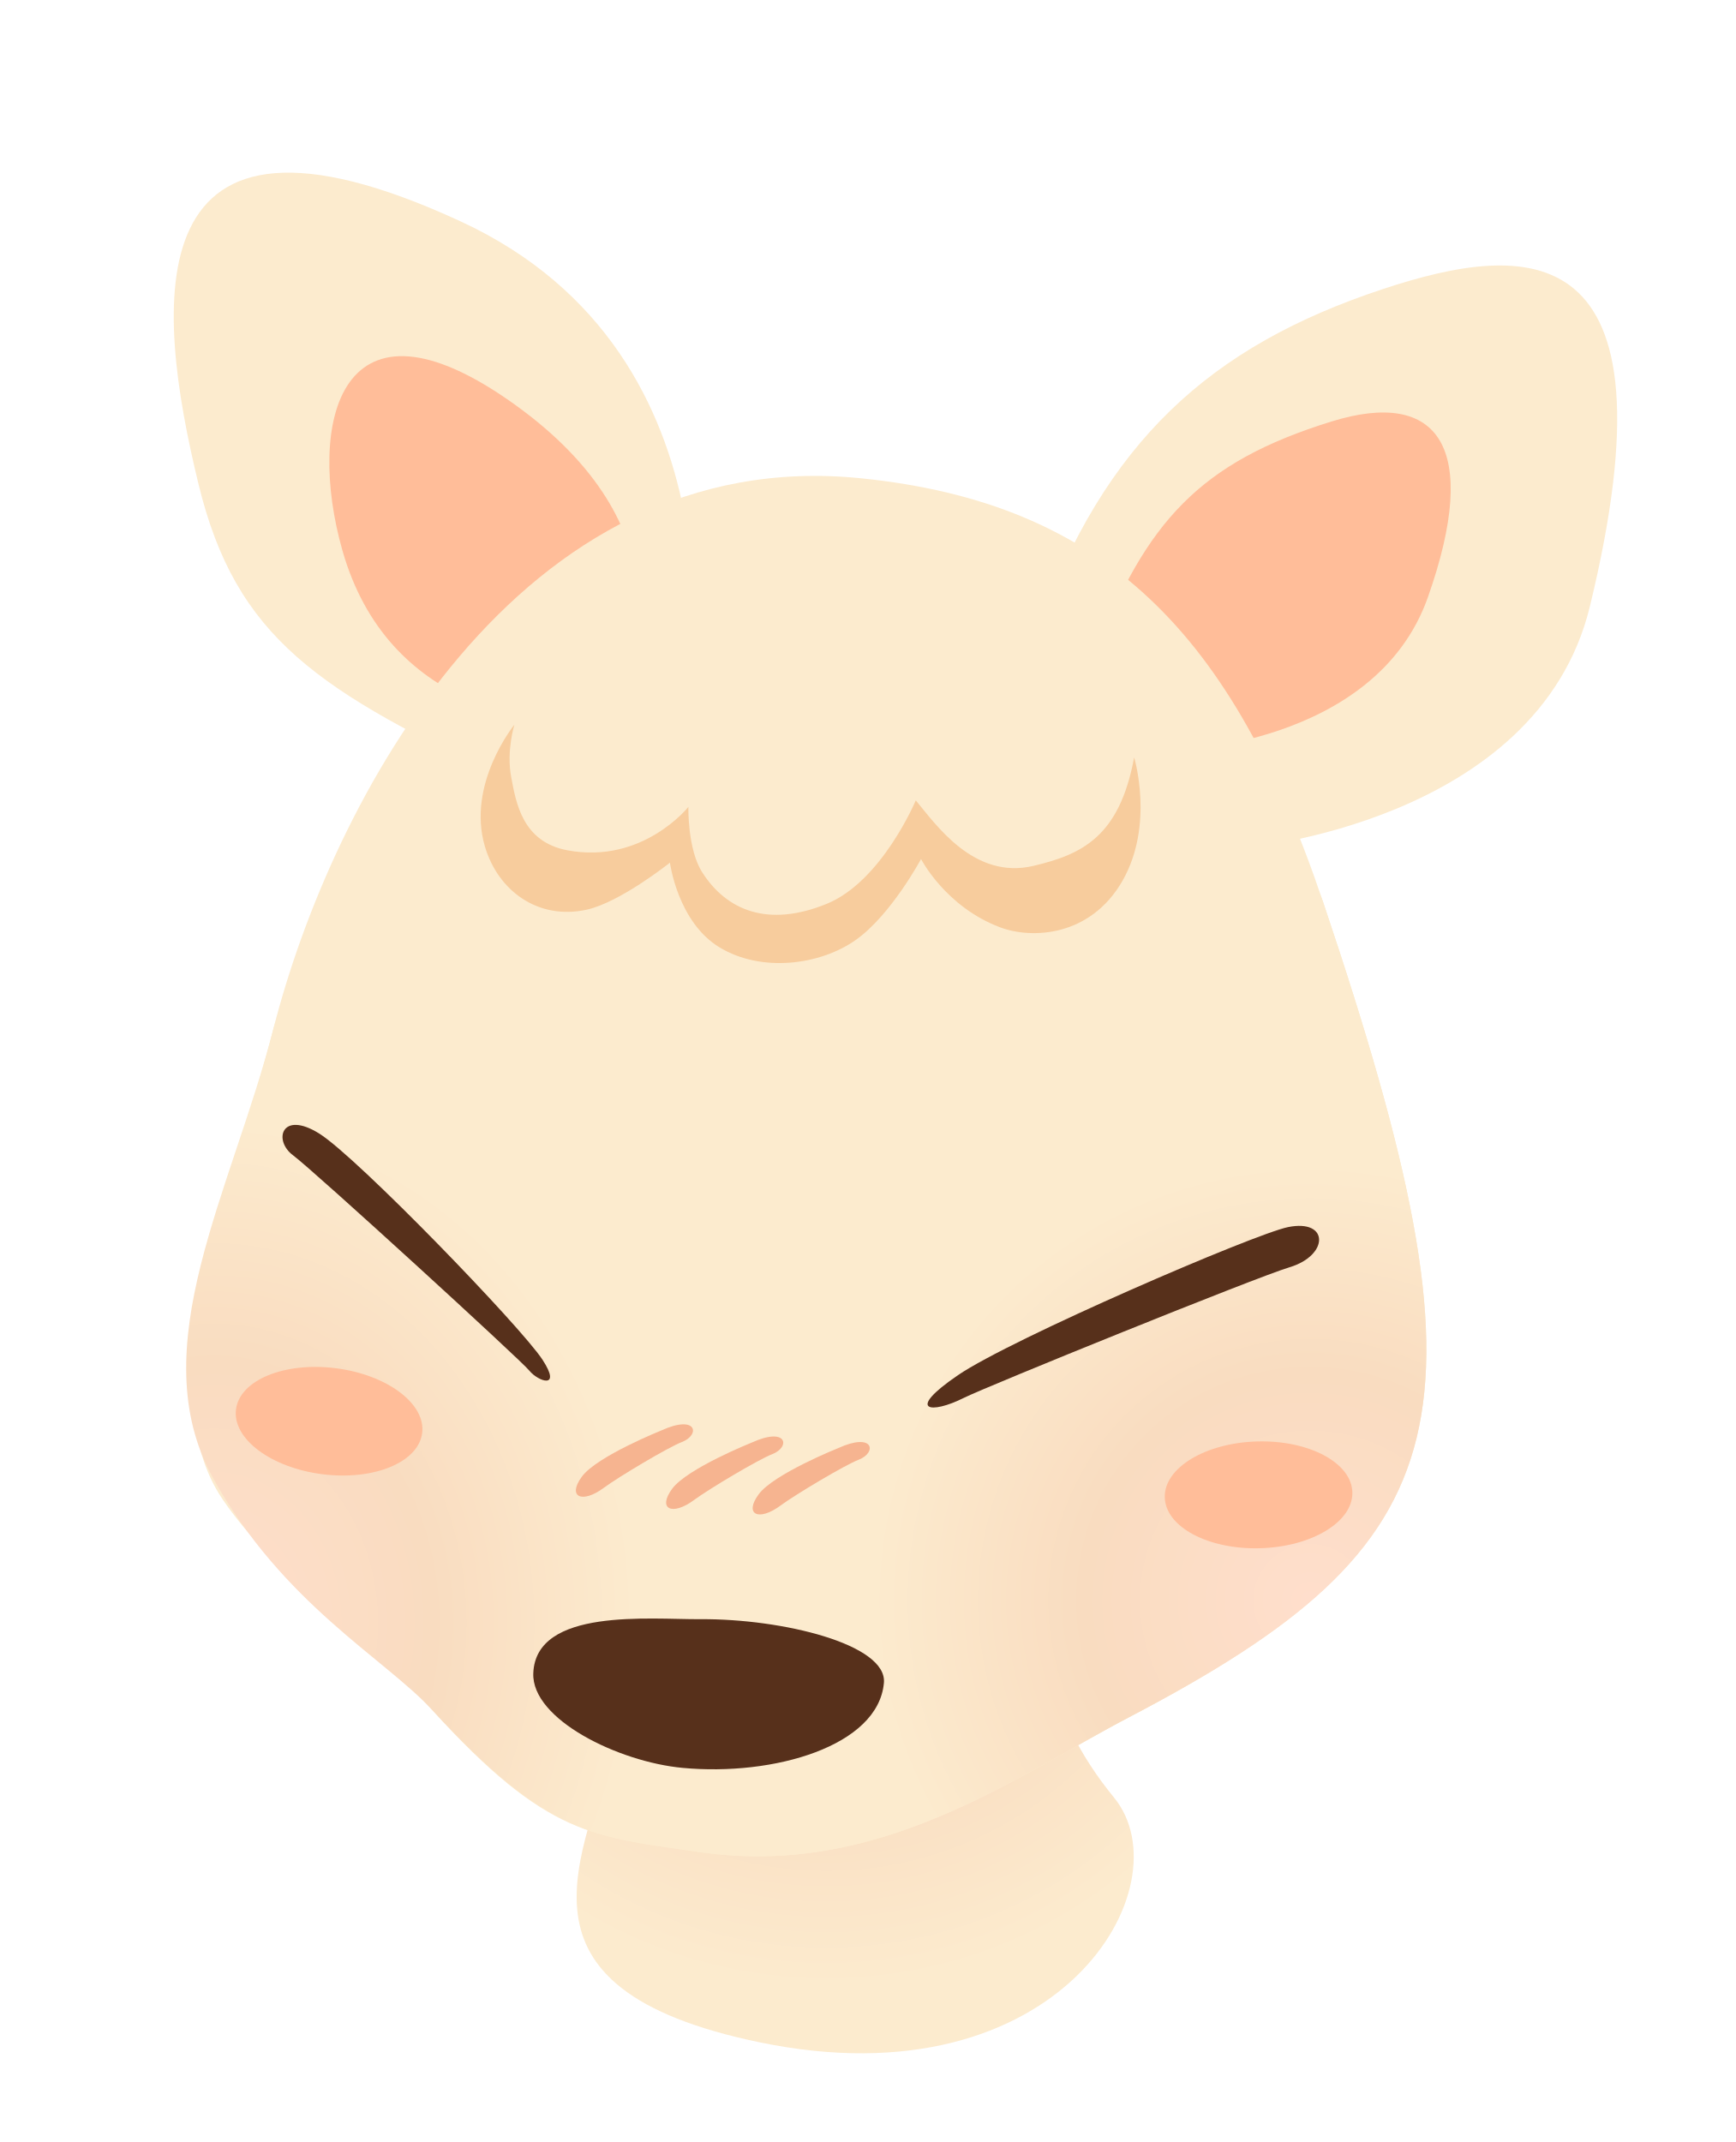
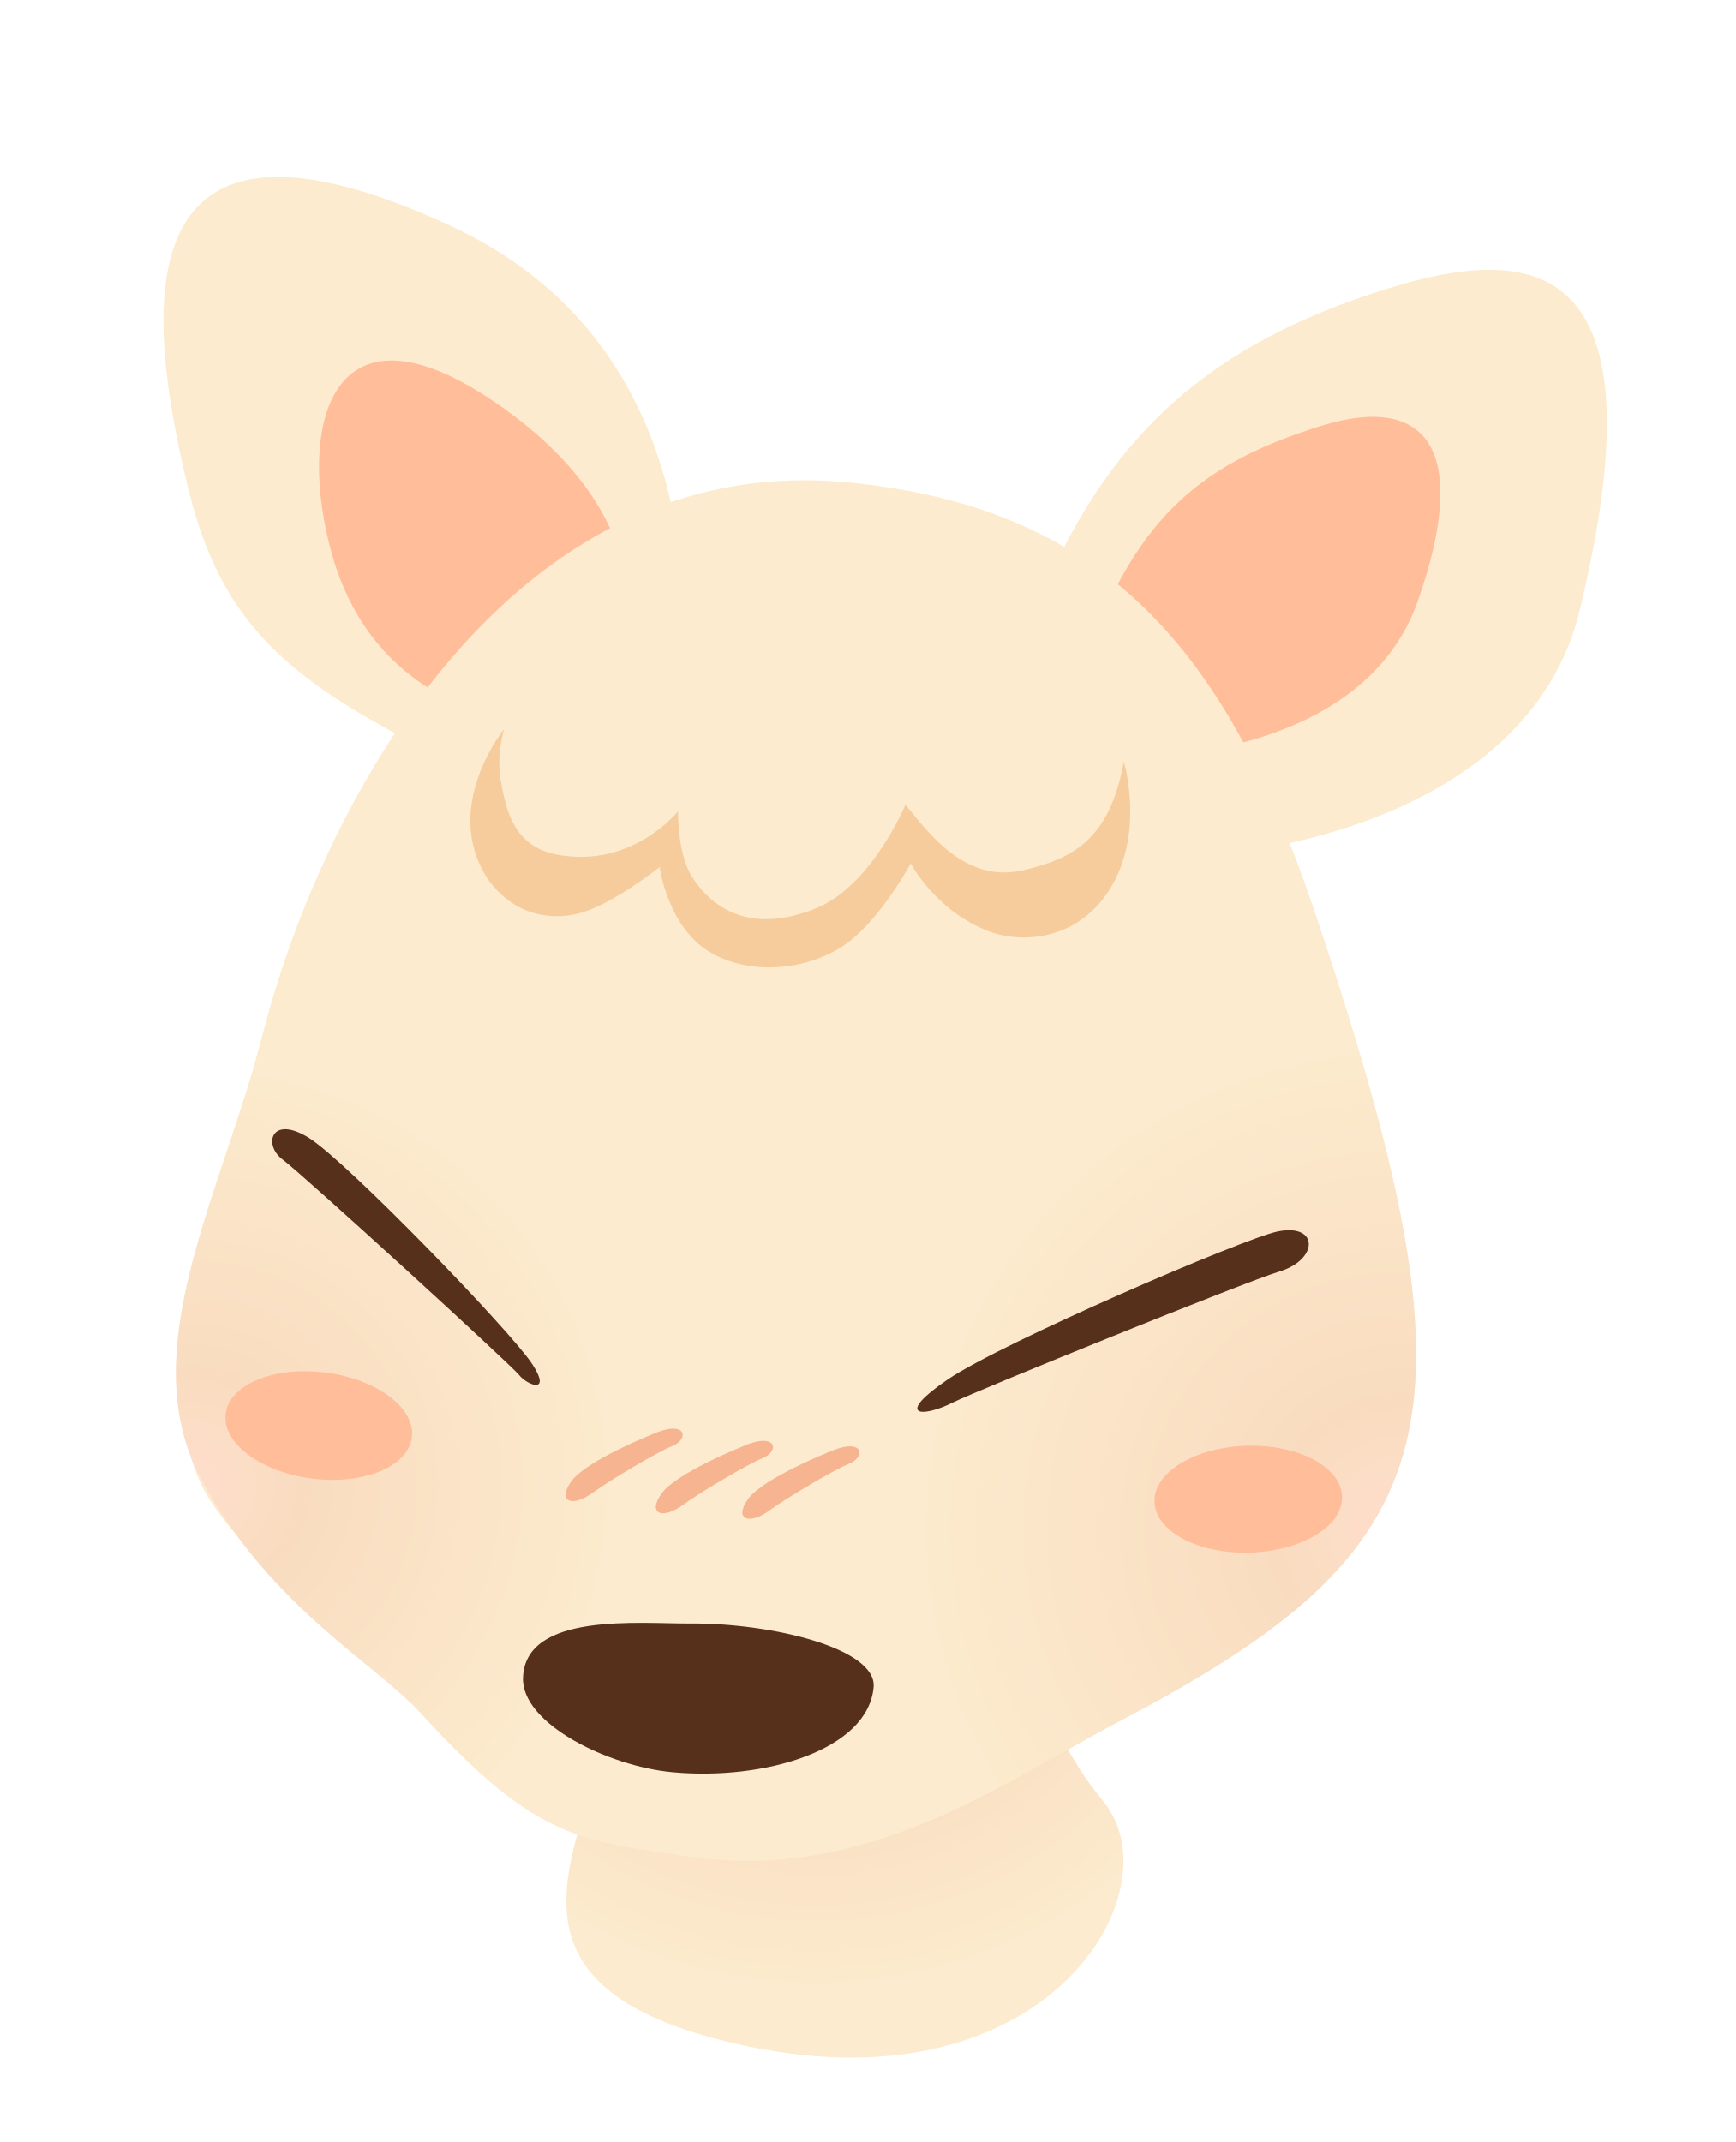
<svg xmlns="http://www.w3.org/2000/svg" version="1.1" id="图层_1" x="0px" y="0px" width="180.197px" height="222.465px" viewBox="0 0 180.197 222.465" enable-background="new 0 0 180.197 222.465" xml:space="preserve">
-   <radialGradient id="SVGID_1_" cx="-295.642" cy="47.1" r="49.624" gradientTransform="matrix(-0.9917 0.1282 -0.1282 -0.9917 -201.3263 241.2531)" gradientUnits="userSpaceOnUse">
+   <radialGradient id="SVGID_1_" cx="-307.897" cy="175.58" r="49.624" gradientTransform="matrix(-0.9917 0.1282 0.1282 0.9917 -243.1134 22.4372)" gradientUnits="userSpaceOnUse">
    <stop offset="0" style="stop-color:#FFDECC" />
    <stop offset="0.518" style="stop-color:#F9DCC0" />
    <stop offset="1" style="stop-color:#FCEBCE" />
  </radialGradient>
-   <path fill="url(#SVGID_1_)" d="M108.426,169.497c0,0-0.231,8.058,7.255,17.181s-5.594,31.894-36.777,25.438  c-27.27-5.646-18.152-19.321-14.985-31.669C67.673,165.814,108.426,169.497,108.426,169.497z" />
-   <path fill="#FCEBCE" d="M129.131,88.087c0,0,30.515-2.611,35.977-25.091c9.489-39.056-6.642-37.872-21.412-33.001  c-18.095,5.967-28.923,15.912-35.976,35.341C98.641,90.346,129.131,88.087,129.131,88.087z" />
-   <path fill="#FCEBCE" d="M71.448,72.625c0,0,6.707-35.617-23.601-49.627c-34.199-15.809-31.738,8.757-27.235,27.27  c3.902,16.043,12.432,21.513,32.759,30.987S71.448,72.625,71.448,72.625z" />
-   <path fill="#FFBD99" d="M121.556,77.996c0,0,21.245-0.415,26.734-15.972s1.149-21.703-10.007-18.249  c-13.668,4.232-19.258,10.384-24.588,24.157C106.834,85.661,121.556,77.996,121.556,77.996z" />
-   <path fill="#FFBD99" d="M65.251,68.825c0,0,6.339-13.808-11.812-26.824s-21.656,1.931-17.873,15.188  C40.293,73.752,55.8,75.425,63.41,75.697C79.008,76.253,65.251,68.825,65.251,68.825z" />
-   <path fill="#FCEBCE" d="M89.412,49.674c-35.681-3.634-55.041,33.78-61.003,57.114c-4.317,16.894-13.052,37.522-5.296,48.922  c5.36,7.879,13.721,12.998,21.766,21.881c12.009,13.26,16.841,13.159,27.771,14.761c18.514,2.713,32.491-7.657,44.623-14.01  c34.686-18.166,38.188-31.023,20.152-84.595C127.974,65.678,114.681,52.247,89.412,49.674z" />
-   <radialGradient id="SVGID_2_" cx="22.087" cy="103.256" r="43.834" gradientTransform="matrix(1 0 0 -1.1861 0.14 291.0459)" gradientUnits="userSpaceOnUse">
+   <path fill="url(#SVGID_1_)" d="M107.357,169.947c0,0-0.231,8.058,7.255,17.181c7.486,9.123-5.594,31.894-36.777,25.438  c-27.27-5.646-18.152-19.321-14.985-31.669C66.604,166.264,107.357,169.947,107.357,169.947z" />
+   <path fill-rule="evenodd" clip-rule="evenodd" fill="#FCEBCE" d="M128.062,88.536c0,0,30.515-2.611,35.977-25.091  c9.489-39.056-6.642-37.872-21.412-33.001c-18.095,5.967-28.923,15.912-35.976,35.341C97.572,90.796,128.062,88.536,128.062,88.536z  " />
+   <path fill-rule="evenodd" clip-rule="evenodd" fill="#FCEBCE" d="M70.379,73.075c0,0,6.707-35.617-23.601-49.627  C12.579,7.638,15.04,32.204,19.543,50.718c3.902,16.043,12.432,21.513,32.759,30.987S70.379,73.075,70.379,73.075z" />
+   <path fill-rule="evenodd" clip-rule="evenodd" fill="#FFBD99" d="M120.487,78.446c0,0,21.245-0.415,26.734-15.972  c5.489-15.557,1.149-21.704-10.007-18.249c-13.668,4.232-19.258,10.384-24.588,24.157C105.765,86.111,120.487,78.446,120.487,78.446  z" />
+   <path fill-rule="evenodd" clip-rule="evenodd" fill="#FFBD99" d="M64.182,69.275c0,0,6.339-13.808-11.812-26.824  s-21.656,1.931-17.873,15.188c4.727,16.563,20.234,18.236,27.844,18.508C77.939,76.702,64.182,69.275,64.182,69.275z" />
+   <path fill-rule="evenodd" clip-rule="evenodd" fill="#FCEBCE" d="M88.343,50.124c-35.681-3.633-55.041,33.78-61.003,57.114  c-4.317,16.894-13.052,37.522-5.296,48.922c5.36,7.879,13.721,12.998,21.766,21.881c12.009,13.26,16.841,13.159,27.771,14.761  c18.514,2.713,32.491-7.657,44.623-14.01c34.686-18.166,38.188-31.023,20.152-84.595C126.905,66.128,113.612,52.697,88.343,50.124z" />
+   <radialGradient id="SVGID_2_" cx="20.068" cy="154.176" r="44.044" gradientUnits="userSpaceOnUse">
    <stop offset="0" style="stop-color:#FFDECC" />
-     <stop offset="0.518" style="stop-color:#F9DCC0" />
+     <stop offset="0.255" style="stop-color:#F9DCC0" />
    <stop offset="1" style="stop-color:#FCEBCE" />
  </radialGradient>
-   <path fill="url(#SVGID_2_)" d="M28.409,106.788c-4.317,16.894-13.77,33.198-6.275,46.739c7.205,13.017,17.881,18.771,22.745,24.063  c12.105,13.172,16.841,13.159,27.771,14.761c9.347,1.37,9.34-33.498-3.471-58.332C56.615,109.666,31.361,95.235,28.409,106.788z" />
-   <radialGradient id="SVGID_3_" cx="135.912" cy="55.282" r="45.445" gradientTransform="matrix(1 0 0 -1 0.14 221.52)" gradientUnits="userSpaceOnUse">
+   <path fill-rule="evenodd" clip-rule="evenodd" fill="url(#SVGID_2_)" d="M27.34,107.237c-4.317,16.894-13.77,33.198-6.275,46.739  c7.205,13.017,17.881,18.771,22.745,24.063c12.105,13.172,16.841,13.159,27.771,14.761c9.347,1.37,9.34-33.498-3.471-58.332  C55.546,110.116,30.292,95.684,27.34,107.237z" />
+   <radialGradient id="SVGID_3_" cx="145.546" cy="158.765" r="50.607" gradientUnits="userSpaceOnUse">
    <stop offset="0" style="stop-color:#FFDECC" />
-     <stop offset="0.518" style="stop-color:#F9DCC0" />
+     <stop offset="0.255" style="stop-color:#F9DCC0" />
    <stop offset="1" style="stop-color:#FCEBCE" />
  </radialGradient>
-   <path fill="url(#SVGID_3_)" d="M72.65,192.351c18.514,2.713,32.491-7.657,44.623-14.01c34.686-18.166,38.188-31.023,20.152-84.595  C127.974,65.678,61.72,190.749,72.65,192.351z" />
-   <path fill="#F7CC9D" d="M117.782,78.665c-1.527,8.26-5.439,10.076-10.46,11.264c-6.178,1.462-10.127-4.296-12.217-6.805  c0,0-3.518,8.407-9.245,10.745c-6.107,2.494-10.416,0.684-12.942-3.284c-1.531-2.405-1.429-6.781-1.429-6.781  s-4.742,5.978-12.57,4.505c-4.662-0.877-5.326-4.908-5.835-7.623c-0.507-2.714,0.335-5.417,0.335-5.417s-4.992,6.139-3.059,12.653  c1.37,4.614,5.529,7.655,10.559,6.558c3.489-0.761,8.655-4.886,8.655-4.886s0.801,6.178,5.166,8.808  c4.366,2.631,10.428,1.83,14.114-0.767s6.797-8.419,6.797-8.419s2.539,4.958,8.195,7.089c3.337,1.257,9.409,0.97,12.724-4.824  C119.908,85.65,117.782,78.665,117.782,78.665z" />
+   <path fill-rule="evenodd" clip-rule="evenodd" fill="url(#SVGID_3_)" d="M71.581,192.801c18.514,2.713,32.491-7.657,44.623-14.01  c34.686-18.166,38.188-31.023,20.152-84.595C126.905,66.128,60.651,191.199,71.581,192.801z" />
+   <path fill="#F7CC9D" d="M116.714,79.115c-1.527,8.26-5.439,10.076-10.46,11.264c-6.178,1.462-10.127-4.296-12.217-6.805  c0,0-3.518,8.407-9.245,10.745c-6.107,2.494-10.416,0.684-12.942-3.284c-1.531-2.405-1.429-6.781-1.429-6.781  s-4.742,5.978-12.57,4.505c-4.662-0.877-5.326-4.908-5.835-7.623c-0.507-2.714,0.335-5.417,0.335-5.417s-4.992,6.139-3.059,12.653  c1.37,4.614,5.529,7.655,10.559,6.558c3.489-0.761,8.655-4.886,8.655-4.886s0.801,6.178,5.166,8.808  c4.366,2.631,10.428,1.83,14.114-0.767c3.686-2.597,6.797-8.419,6.797-8.419s2.539,4.958,8.195,7.089  c3.337,1.257,9.409,0.97,12.724-4.824C118.839,86.1,116.714,79.115,116.714,79.115z" />
  <g id="形状_77_43_">
    <g>
-       <path fill="#FFBD99" d="M130.551,149.706c-5.379,0.151-9.674,2.751-9.589,5.816s4.513,5.427,9.899,5.276    c5.379-0.151,9.669-2.751,9.583-5.816C140.364,151.918,135.931,149.555,130.551,149.706z" />
+       <path fill-rule="evenodd" clip-rule="evenodd" fill="#FFBD99" d="M129.482,150.156c-5.379,0.151-9.674,2.751-9.589,5.816    s4.513,5.427,9.899,5.276c5.379-0.151,9.669-2.751,9.583-5.816C139.295,152.368,134.862,150.005,129.482,150.156z" />
    </g>
  </g>
-   <path fill="#57301B" d="M72.751,168.167c8.497-0.058,19.4,2.603,19.044,6.613c-0.582,6.553-11.41,9.727-20.941,8.826  c-6.605-0.624-15.651-5.017-15.471-9.822C55.638,166.954,67.504,168.203,72.751,168.167z" />
+   <path fill="#57301B" d="M71.683,168.617c8.497-0.058,19.4,2.603,19.044,6.613c-0.582,6.553-11.41,9.727-20.941,8.826  c-6.605-0.624-15.651-5.017-15.471-9.822C54.569,167.404,66.435,168.653,71.683,168.617z" />
  <g id="形状_77_36_">
    <g>
-       <path fill="#FFBD99" d="M34.872,142.102c-5.34-0.679-9.983,1.236-10.364,4.278c-0.387,3.042,3.627,6.051,8.965,6.73    c5.345,0.679,9.983-1.236,10.37-4.278C44.229,145.79,40.21,142.781,34.872,142.102z" />
+       <path fill-rule="evenodd" clip-rule="evenodd" fill="#FFBD99" d="M33.803,142.551c-5.34-0.679-9.983,1.236-10.364,4.278    c-0.387,3.042,3.627,6.051,8.965,6.73c5.345,0.679,9.983-1.236,10.37-4.278C43.16,146.24,39.141,143.23,33.803,142.551z" />
    </g>
  </g>
-   <path fill="#57301B" d="M133.766,127.445c-3.513,0.713-28.74,11.599-34.279,15.378c-5.539,3.778-2.776,4.06,0.588,2.368  c2.304-1.159,30.323-12.521,33.857-13.58C138.014,130.387,138.057,126.575,133.766,127.445z" />
-   <path fill="#57301B" d="M56.341,141.221c-2.235-3.429-19.217-20.997-23.166-23.478c-3.95-2.481-4.821,0.709-2.741,2.245  s23.633,21.243,24.537,22.364C55.873,143.472,58.389,144.364,56.341,141.221z" />
-   <path fill="#F6B490" d="M68.677,148.566c0,0-6.692,2.681-8.245,4.79c-1.554,2.109,0,2.855,2.276,1.164  c1.5-1.114,6.692-4.212,8.109-4.754C72.732,149.033,72.411,146.863,68.677,148.566z" />
-   <path fill="#F6B490" d="M78.05,149.831c0,0-6.692,2.681-8.245,4.79c-1.554,2.109,0,2.855,2.276,1.164  c1.5-1.114,6.692-4.212,8.109-4.754C82.105,150.298,81.784,148.128,78.05,149.831z" />
-   <path fill="#F6B490" d="M87.036,150.403c0,0-6.692,2.681-8.245,4.79c-1.554,2.109,0,2.855,2.276,1.164  c1.5-1.114,6.692-4.212,8.109-4.754C91.09,150.87,90.769,148.7,87.036,150.403z" />
+   <path fill="#57301B" d="M132.698,127.895c-3.513,0.713-28.74,11.599-34.279,15.378c-5.539,3.778-2.776,4.06,0.588,2.368  c2.304-1.159,30.323-12.521,33.857-13.58C136.945,130.837,136.988,127.025,132.698,127.895z" />
+   <path fill="#57301B" d="M55.272,141.67c-2.235-3.429-19.217-20.997-23.166-23.478c-3.95-2.481-4.821,0.709-2.741,2.245  s23.633,21.243,24.537,22.364C54.805,143.922,57.32,144.814,55.272,141.67z" />
+   <path fill="#F6B490" d="M67.608,149.016c0,0-6.692,2.681-8.245,4.79c-1.554,2.109,0,2.855,2.276,1.164  c1.5-1.114,6.692-4.212,8.109-4.754C71.663,149.483,71.342,147.312,67.608,149.016z" />
+   <path fill="#F6B490" d="M76.981,150.281c0,0-6.692,2.681-8.245,4.79c-1.554,2.109,0,2.855,2.276,1.164  c1.5-1.114,6.692-4.212,8.109-4.754C81.036,150.748,80.715,148.577,76.981,150.281z" />
+   <path fill="#F6B490" d="M85.967,150.853c0,0-6.692,2.681-8.245,4.79c-1.554,2.109,0,2.855,2.276,1.164  c1.5-1.114,6.692-4.212,8.109-4.754C90.021,151.32,89.701,149.149,85.967,150.853z" />
</svg>
